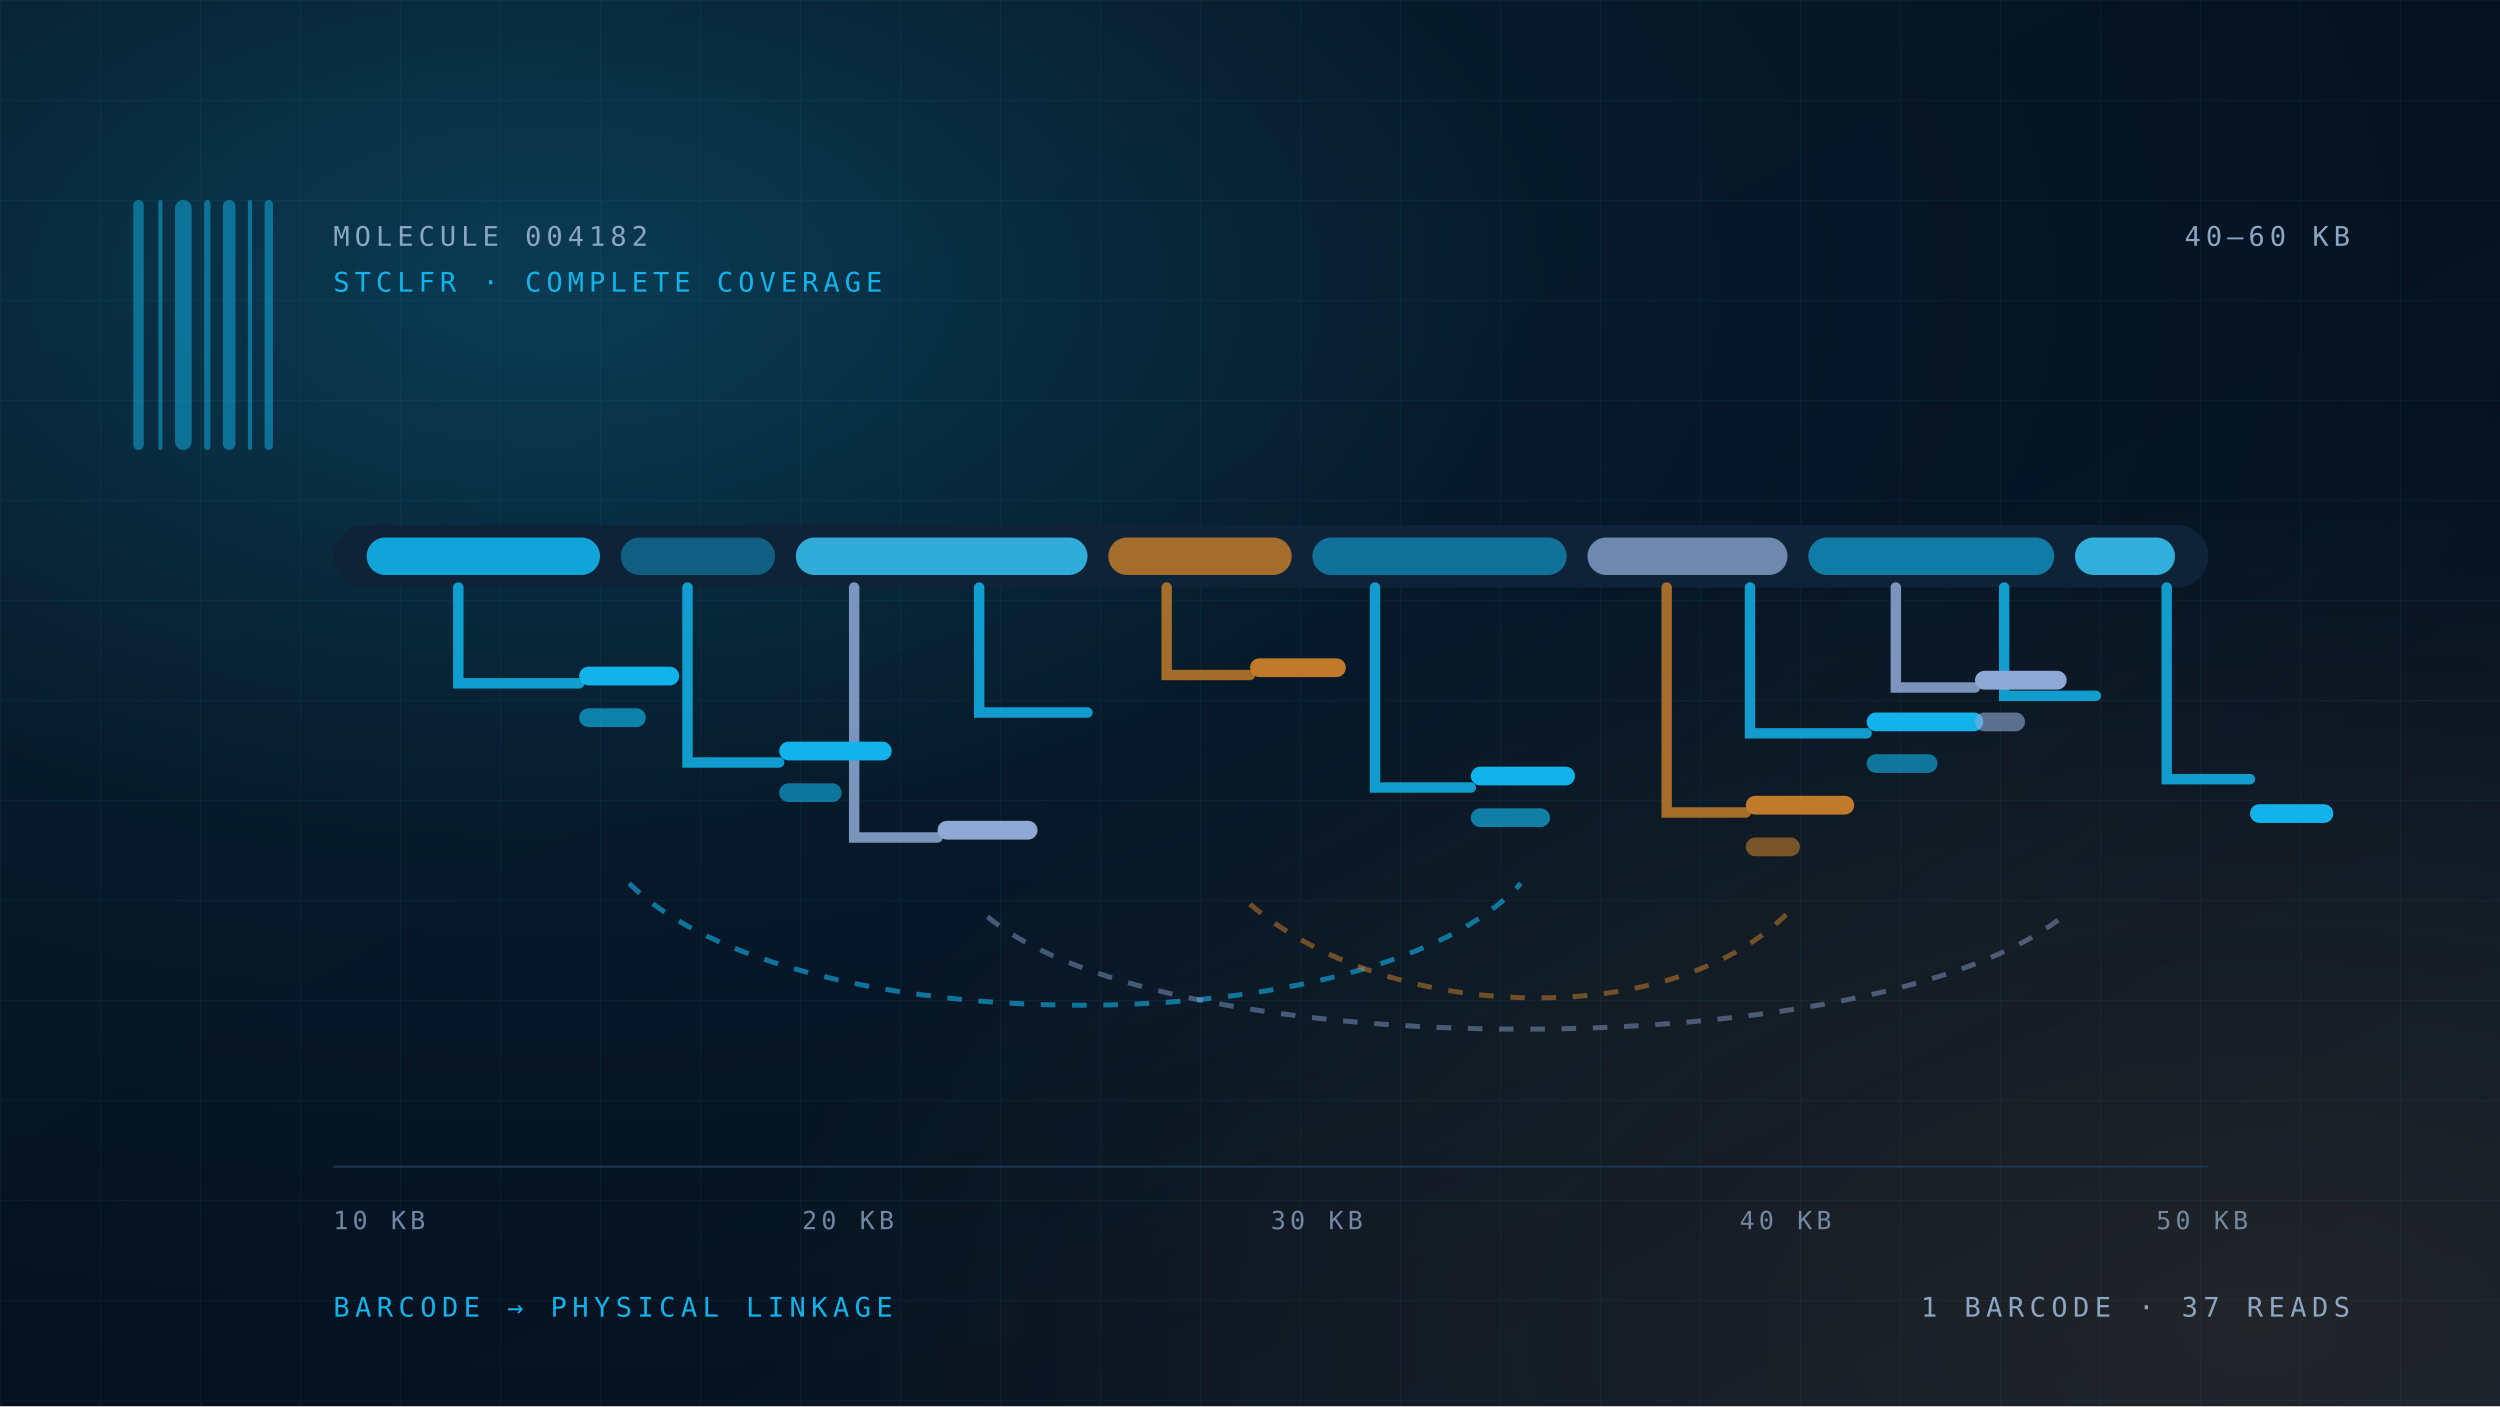
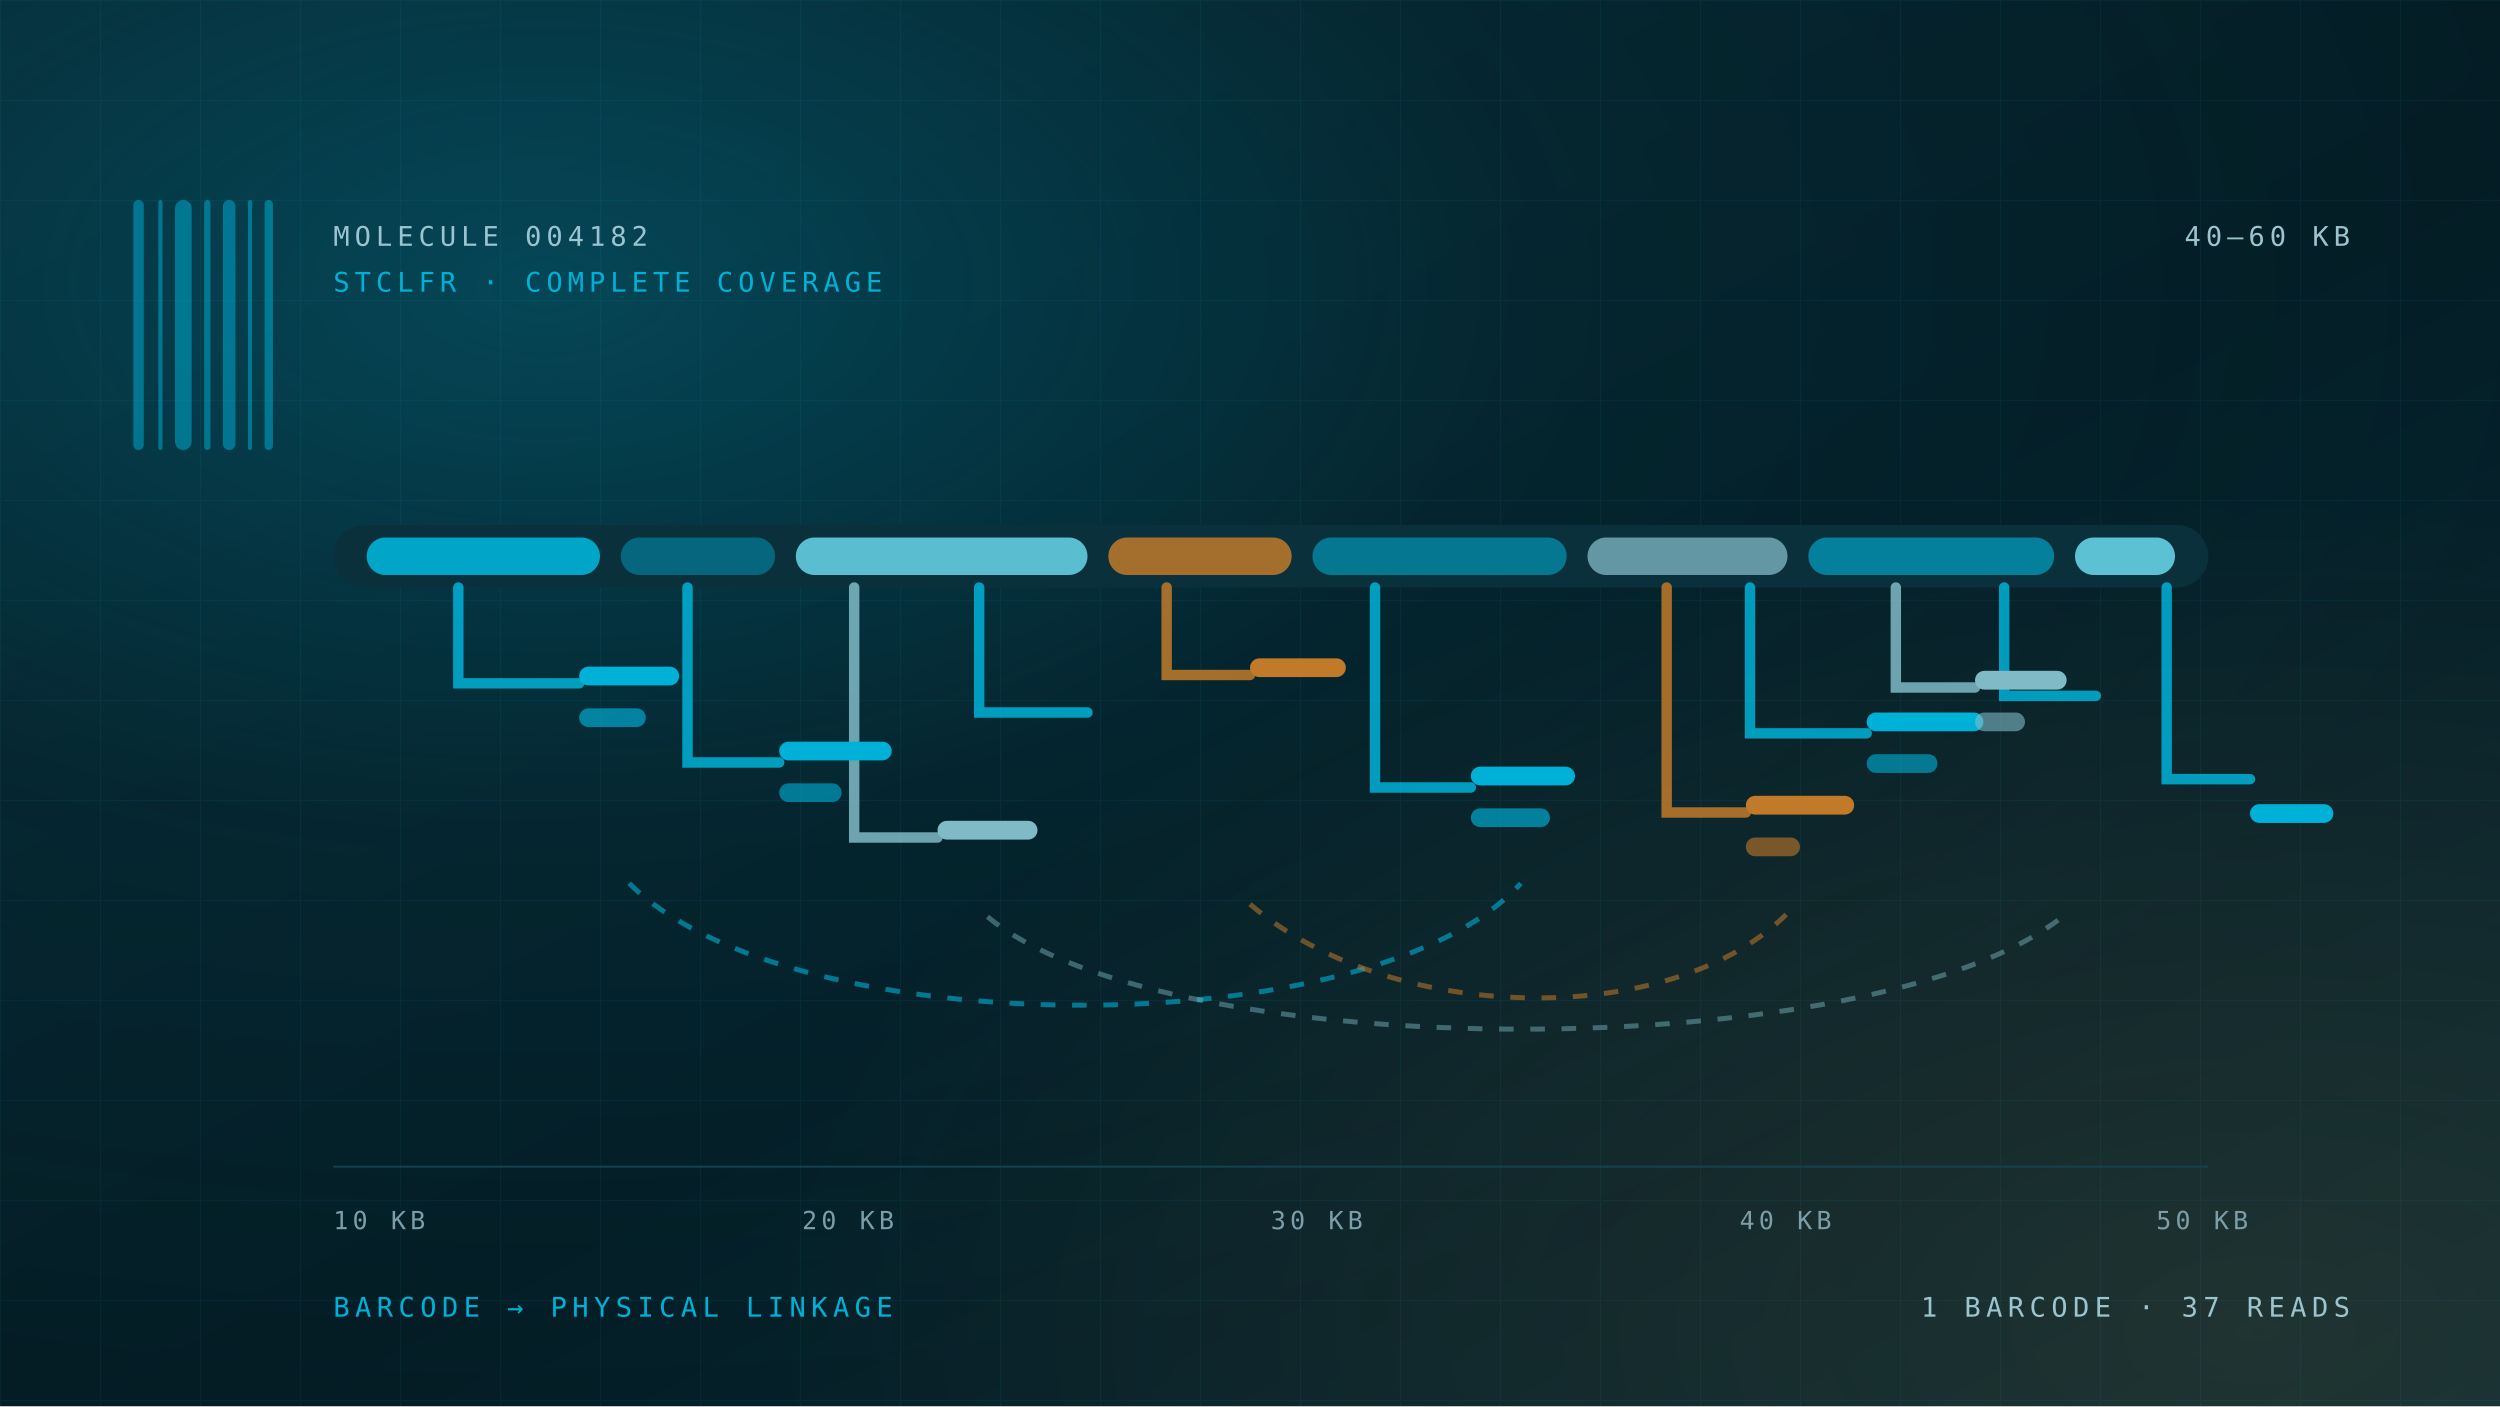
<svg xmlns="http://www.w3.org/2000/svg" viewBox="0 0 1200 675" width="1200" height="675" role="img" aria-label="Abstract illustration of a long DNA molecule fragmented into barcoded short reads that link distant loci">
  <defs>
    <linearGradient id="bg" x1="0" y1="0" x2="1" y2="1">
-       <stop offset="0" stop-color="#07131f" />
-       <stop offset="0.55" stop-color="#06111f" />
-       <stop offset="1" stop-color="#08182a" />
+       <stop offset="0" stop-color="#07242d" />
+       <stop offset="0.55" stop-color="#041c24" />
+       <stop offset="1" stop-color="#062a35" />
    </linearGradient>
    <radialGradient id="glow" cx="0.22" cy="0.2" r="0.8">
-       <stop offset="0" stop-color="#12b3ea" stop-opacity="0.26" />
-       <stop offset="0.5" stop-color="#12b3ea" stop-opacity="0.05" />
-       <stop offset="1" stop-color="#12b3ea" stop-opacity="0" />
+       <stop offset="0" stop-color="#00b1d7" stop-opacity="0.26" />
+       <stop offset="0.5" stop-color="#00b1d7" stop-opacity="0.05" />
+       <stop offset="1" stop-color="#00b1d7" stop-opacity="0" />
    </radialGradient>
    <radialGradient id="glow2" cx="0.9" cy="0.95" r="0.6">
      <stop offset="0" stop-color="#c07a2a" stop-opacity="0.14" />
      <stop offset="1" stop-color="#c07a2a" stop-opacity="0" />
    </radialGradient>
    <pattern id="grid" width="48" height="48" patternUnits="userSpaceOnUse">
-       <path d="M48 0H0V48" fill="none" stroke="#12b3ea" stroke-opacity="0.07" stroke-width="1" />
+       <path d="M48 0H0V48" fill="none" stroke="#00b1d7" stroke-opacity="0.07" stroke-width="1" />
    </pattern>
  </defs>
  <rect width="1200" height="675" fill="url(#bg)" />
  <rect width="1200" height="675" fill="url(#grid)" />
  <rect width="1200" height="675" fill="url(#glow)" />
  <rect width="1200" height="675" fill="url(#glow2)" />
-   <g opacity="0.5" fill="#12b3ea">
+   <g opacity="0.5" fill="#00b1d7">
    <rect x="64" y="96" width="5" height="120" rx="2.5" />
    <rect x="76" y="96" width="2" height="120" rx="1" />
    <rect x="84" y="96" width="8" height="120" rx="4" />
    <rect x="98" y="96" width="3" height="120" rx="1.5" />
    <rect x="107" y="96" width="6" height="120" rx="3" />
    <rect x="119" y="96" width="2" height="120" rx="1" />
    <rect x="127" y="96" width="4" height="120" rx="2" />
  </g>
  <g font-family="ui-monospace, 'JetBrains Mono', Menlo, monospace" letter-spacing="2.4">
-     <text x="160" y="118" font-size="13" fill="#8aa6c4">MOLECULE 004182</text>
-     <text x="160" y="140" font-size="13" fill="#12b3ea">STCLFR · COMPLETE COVERAGE</text>
-     <text x="1128" y="118" font-size="13" fill="#8aa6c4" text-anchor="end">40–60 KB</text>
+     <text x="160" y="118" font-size="13" fill="#9cc4cf">MOLECULE 004182</text>
+     <text x="160" y="140" font-size="13" fill="#00b1d7">STCLFR · COMPLETE COVERAGE</text>
+     <text x="1128" y="118" font-size="13" fill="#9cc4cf" text-anchor="end">40–60 KB</text>
  </g>
-   <rect x="160" y="252" width="900" height="30" rx="15" fill="#0e2338" />
+   <rect x="160" y="252" width="900" height="30" rx="15" fill="#0a303c" />
  <g>
-     <rect x="176" y="258" width="112" height="18" rx="9" fill="#12b3ea" opacity="0.9" />
-     <rect x="298" y="258" width="74" height="18" rx="9" fill="#12b3ea" opacity="0.42" />
-     <rect x="382" y="258" width="140" height="18" rx="9" fill="#39cdff" opacity="0.8" />
+     <rect x="176" y="258" width="112" height="18" rx="9" fill="#00b1d7" opacity="0.9" />
+     <rect x="298" y="258" width="74" height="18" rx="9" fill="#00b1d7" opacity="0.42" />
+     <rect x="382" y="258" width="140" height="18" rx="9" fill="#6fe0f5" opacity="0.8" />
    <rect x="532" y="258" width="88" height="18" rx="9" fill="#c07a2a" opacity="0.85" />
-     <rect x="630" y="258" width="122" height="18" rx="9" fill="#12b3ea" opacity="0.55" />
-     <rect x="762" y="258" width="96" height="18" rx="9" fill="#8fa9d6" opacity="0.75" />
-     <rect x="868" y="258" width="118" height="18" rx="9" fill="#12b3ea" opacity="0.62" />
-     <rect x="996" y="258" width="48" height="18" rx="9" fill="#39cdff" opacity="0.82" />
+     <rect x="630" y="258" width="122" height="18" rx="9" fill="#00b1d7" opacity="0.55" />
+     <rect x="762" y="258" width="96" height="18" rx="9" fill="#7fbac6" opacity="0.75" />
+     <rect x="868" y="258" width="118" height="18" rx="9" fill="#00b1d7" opacity="0.62" />
+     <rect x="996" y="258" width="48" height="18" rx="9" fill="#6fe0f5" opacity="0.82" />
  </g>
  <g fill="none" stroke-width="5" stroke-linecap="round">
-     <g stroke="#12b3ea" opacity="0.85">
+     <g stroke="#00b1d7" opacity="0.85">
      <path d="M220 282v46h58" />
      <path d="M330 282v84h44" />
      <path d="M470 282v60h52" />
      <path d="M660 282v96h46" />
      <path d="M840 282v70h56" />
      <path d="M962 282v52h44" />
      <path d="M1040 282v92h40" />
    </g>
    <g stroke="#c07a2a" opacity="0.85">
      <path d="M560 282v42h40" />
      <path d="M800 282v108h38" />
    </g>
-     <g stroke="#8fa9d6" opacity="0.85">
+     <g stroke="#7fbac6" opacity="0.85">
      <path d="M410 282v120h40" />
      <path d="M910 282v48h38" />
    </g>
  </g>
  <g>
-     <g fill="#12b3ea">
+     <g fill="#00b1d7">
      <rect x="278" y="320" width="48" height="9" rx="4.5" />
      <rect x="278" y="340" width="32" height="9" rx="4.5" opacity="0.65" />
      <rect x="374" y="356" width="54" height="9" rx="4.5" />
      <rect x="374" y="376" width="30" height="9" rx="4.5" opacity="0.6" />
      <rect x="706" y="368" width="50" height="9" rx="4.5" />
      <rect x="706" y="388" width="38" height="9" rx="4.5" opacity="0.65" />
      <rect x="896" y="342" width="56" height="9" rx="4.5" />
      <rect x="896" y="362" width="34" height="9" rx="4.5" opacity="0.6" />
      <rect x="1080" y="386" width="40" height="9" rx="4.5" />
    </g>
    <g fill="#c07a2a">
      <rect x="600" y="316" width="46" height="9" rx="4.5" />
      <rect x="838" y="382" width="52" height="9" rx="4.5" />
      <rect x="838" y="402" width="26" height="9" rx="4.5" opacity="0.6" />
    </g>
-     <g fill="#8fa9d6">
+     <g fill="#7fbac6">
      <rect x="450" y="394" width="48" height="9" rx="4.5" />
      <rect x="948" y="322" width="44" height="9" rx="4.5" />
      <rect x="948" y="342" width="24" height="9" rx="4.5" opacity="0.6" />
    </g>
  </g>
  <g fill="none" stroke-width="2.4" stroke-dasharray="7 8">
-     <path d="M302 424C380 502 660 502 730 424" stroke="#12b3ea" opacity="0.6" />
+     <path d="M302 424C380 502 660 502 730 424" stroke="#00b1d7" opacity="0.6" />
    <path d="M600 434C670 494 810 494 862 434" stroke="#c07a2a" opacity="0.55" />
-     <path d="M474 440C560 512 900 512 990 440" stroke="#8fa9d6" opacity="0.45" />
+     <path d="M474 440C560 512 900 512 990 440" stroke="#7fbac6" opacity="0.45" />
  </g>
-   <g stroke="#1b3550" stroke-width="1">
+   <g stroke="#14414e" stroke-width="1">
    <path d="M160 560h900" />
  </g>
-   <g font-family="ui-monospace, 'JetBrains Mono', Menlo, monospace" font-size="12" fill="#7288a3" letter-spacing="2">
+   <g font-family="ui-monospace, 'JetBrains Mono', Menlo, monospace" font-size="12" fill="#7c9ea9" letter-spacing="2">
    <text x="160" y="590">10 KB</text>
    <text x="385" y="590">20 KB</text>
    <text x="610" y="590">30 KB</text>
    <text x="835" y="590">40 KB</text>
    <text x="1035" y="590">50 KB</text>
  </g>
  <g font-family="ui-monospace, 'JetBrains Mono', Menlo, monospace" letter-spacing="2.6">
-     <text x="160" y="632" font-size="13" fill="#12b3ea">BARCODE → PHYSICAL LINKAGE</text>
-     <text x="1128" y="632" font-size="13" fill="#8aa6c4" text-anchor="end">1 BARCODE · 37 READS</text>
+     <text x="160" y="632" font-size="13" fill="#00b1d7">BARCODE → PHYSICAL LINKAGE</text>
+     <text x="1128" y="632" font-size="13" fill="#9cc4cf" text-anchor="end">1 BARCODE · 37 READS</text>
  </g>
</svg>
